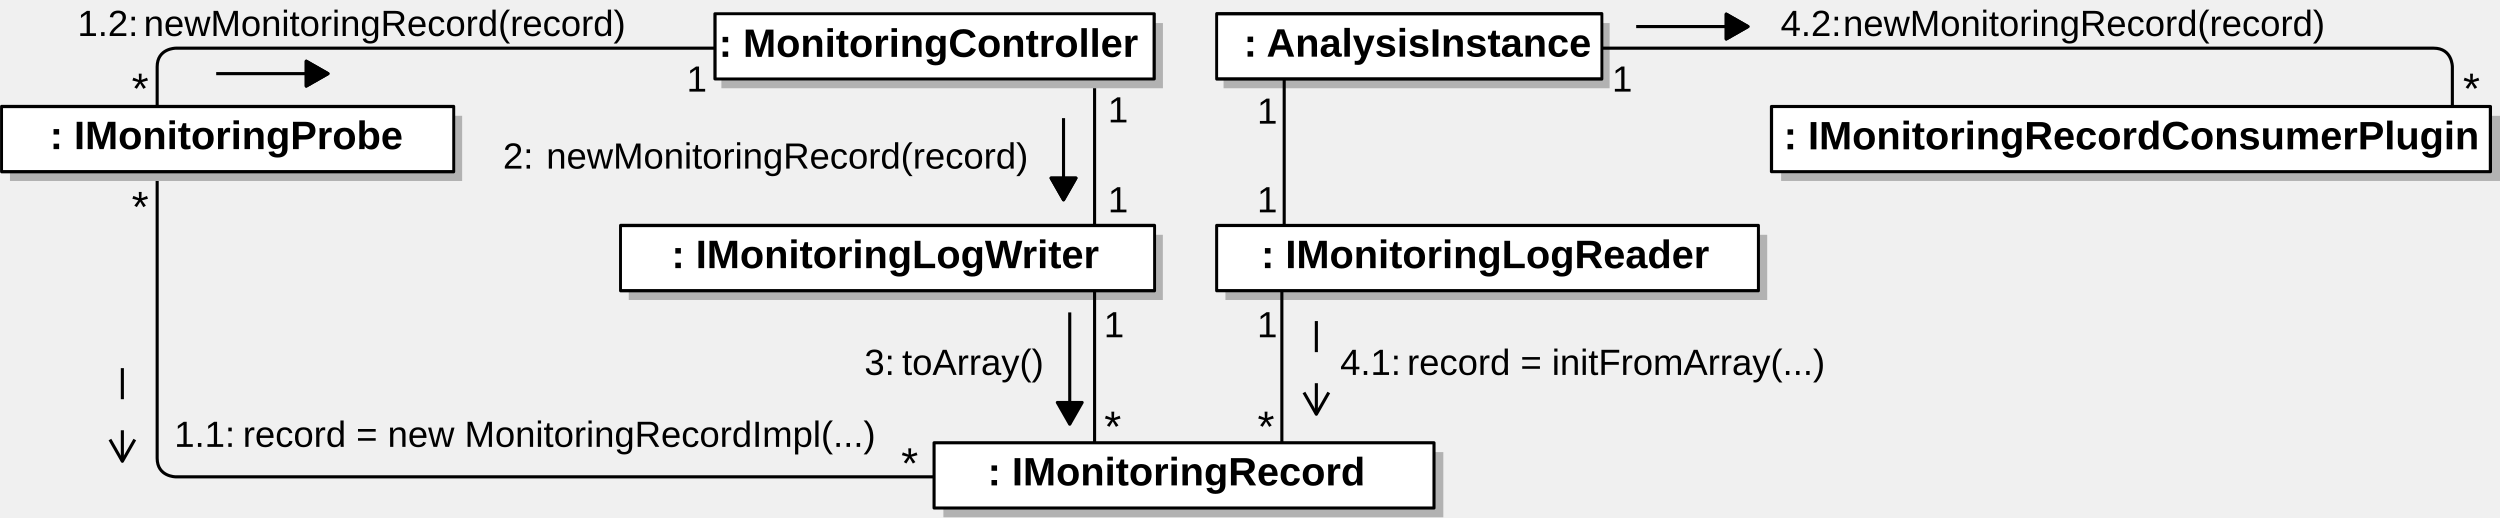
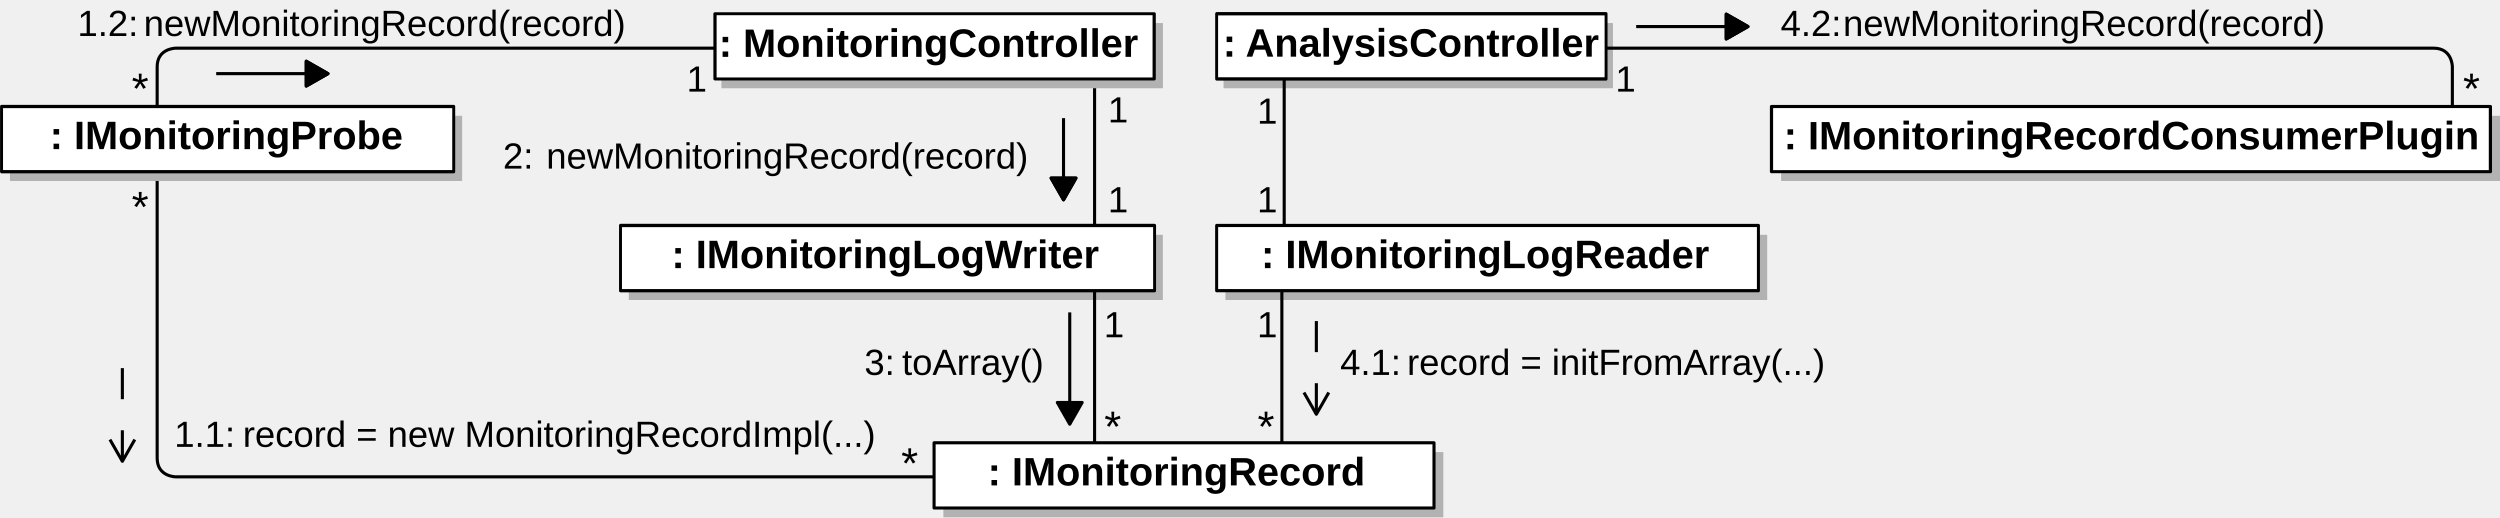
<svg xmlns="http://www.w3.org/2000/svg" xmlns:xlink="http://www.w3.org/1999/xlink" width="754.794" height="156.184" id="svg2918" version="1.0">
  <defs id="defs2920">
    <linearGradient spreadMethod="pad" id="linearGradient8" y2="161" y1="140" x2="593" gradientUnits="userSpaceOnUse" x1="462">
      <stop id="stop44" offset="0%" stop-color="rgb(194,227,211)" stop-opacity="1" />
      <stop id="stop46" offset="100%" stop-color="white" stop-opacity="1" />
    </linearGradient>
    <linearGradient spreadMethod="pad" id="linearGradient7" y2="161" y1="140" x2="751" gradientUnits="userSpaceOnUse" x1="609">
      <stop id="stop39" offset="0%" stop-color="rgb(194,227,211)" stop-opacity="1" />
      <stop id="stop41" offset="100%" stop-color="white" stop-opacity="1" />
    </linearGradient>
    <linearGradient spreadMethod="pad" id="linearGradient6" y2="287" y1="266" x2="678" gradientUnits="userSpaceOnUse" x1="518">
      <stop id="stop34" offset="0%" stop-color="rgb(194,227,211)" stop-opacity="1" />
      <stop id="stop36" offset="100%" stop-color="white" stop-opacity="1" />
    </linearGradient>
    <linearGradient spreadMethod="pad" id="linearGradient5" y2="161" y1="140" x2="378" gradientUnits="userSpaceOnUse" x1="217">
      <stop id="stop29" offset="0%" stop-color="rgb(194,227,211)" stop-opacity="1" />
      <stop id="stop31" offset="100%" stop-color="white" stop-opacity="1" />
    </linearGradient>
    <linearGradient spreadMethod="pad" id="linearGradient4" y2="322" y1="301" x2="679" gradientUnits="userSpaceOnUse" x1="518">
      <stop id="stop24" offset="0%" stop-color="rgb(194,227,211)" stop-opacity="1" />
      <stop id="stop26" offset="100%" stop-color="white" stop-opacity="1" />
    </linearGradient>
    <linearGradient spreadMethod="pad" id="linearGradient3" y2="217" y1="196" x2="794" gradientUnits="userSpaceOnUse" x1="609">
      <stop id="stop19" offset="0%" stop-color="rgb(194,227,211)" stop-opacity="1" />
      <stop id="stop21" offset="100%" stop-color="white" stop-opacity="1" />
    </linearGradient>
    <linearGradient spreadMethod="pad" id="linearGradient2" y2="217" y1="196" x2="593" gradientUnits="userSpaceOnUse" x1="399">
      <stop id="stop14" offset="0%" stop-color="rgb(194,227,211)" stop-opacity="1" />
      <stop id="stop16" offset="100%" stop-color="white" stop-opacity="1" />
    </linearGradient>
    <linearGradient spreadMethod="pad" id="linearGradient1" y2="189" y1="168" x2="1064" gradientUnits="userSpaceOnUse" x1="840">
      <stop id="stop9" offset="0%" stop-color="rgb(194,227,211)" stop-opacity="1" />
      <stop id="stop11" offset="100%" stop-color="white" stop-opacity="1" />
    </linearGradient>
    <clipPath id="clipPath1" clipPathUnits="userSpaceOnUse">
      <path id="path49" d="M 0,-5 L 1183,-5 L 1183,477 L 0,477 L 0,-5 z" />
    </clipPath>
    <linearGradient xlink:href="#linearGradient8" id="linearGradient2506" gradientUnits="userSpaceOnUse" spreadMethod="pad" x1="462" y1="140" x2="593" y2="161" />
    <clipPath id="clipPath1-6" clipPathUnits="userSpaceOnUse">
      <path id="path49-5" d="m 0,-5 1183,0 0,482 L 0,477 0,-5 z" />
    </clipPath>
    <clipPath id="clipPath2961" clipPathUnits="userSpaceOnUse">
      <path id="path2963" d="m 0,-5 1183,0 0,482 L 0,477 0,-5 z" />
    </clipPath>
    <clipPath id="clipPath2965" clipPathUnits="userSpaceOnUse">
      <path id="path2967" d="m 0,-5 1183,0 0,482 L 0,477 0,-5 z" />
    </clipPath>
  </defs>
  <g id="layer1" transform="translate(-384.8281,-122.7781)">
-     <rect x="612" y="143" clip-path="url(#clipPath1)" width="142" height="21" id="rect153" style="font-size:11px;font-weight:bold;fill:#b2b2b2;stroke:none" transform="matrix(0.8208797,0,0,0.9375,251.8595,-4.324357)" />
+     <rect x="612" y="143" clip-path="url(#clipPath1)" width="142" height="21" id="rect153" style="font-size:11px;font-weight:bold;fill:#b2b2b2;stroke:none" transform="matrix(0.8279934,0,0,0.9375,247.5059,-4.324357)" />
    <path transform="matrix(0.9375,0,0,-0.9375,208.4906,345.0207)" d="M 977.864,180.294 L 977.864,215.542 C 977.864,215.542 977.864,221.542 971.864,221.542 M 971.864,221.542 L 681.542,221.542" clip-path="url(#clipPath1)" id="path2611" style="font-size:11px;font-weight:bold;fill:none;stroke:#000000;stroke-linecap:butt;stroke-linejoin:round;stroke-opacity:1" />
    <path transform="matrix(0.9375,0,0,0.9375,163.2165,-4.324357)" d="M 546.19,289.14 L 293,289.14 C 293,289.14 287,289.14 287,283.14 M 287,283.14 L 287,181.571" clip-path="url(#clipPath1)" id="path179" style="font-size:11px;font-weight:bold;fill:none;stroke:#000000;stroke-linecap:butt;stroke-linejoin:round;stroke-opacity:1" />
    <path transform="matrix(0.9375,0,0,-0.9375,163.2165,408.3935)" d="M 518,289.14 L 293,289.14 C 293,289.14 287,289.14 287,283.14 M 287,283.14 L 287,262.333" clip-path="url(#clipPath1)" id="path2573" style="font-size:11px;font-weight:bold;fill:none;stroke:#000000;stroke-linecap:butt;stroke-linejoin:round;stroke-opacity:1" />
    <text transform="matrix(0.9375,0,0,0.9375,181.2165,-4.324357)" x="268" space="preserve" y="18.138" clip-path="url(#clipPath1)" id="text71" style="font-size:11px;stroke:none" />
    <rect x="402" y="199" clip-path="url(#clipPath1)" width="194" height="21" id="rect93" style="font-size:11px;font-weight:bold;fill:#b2b2b2;stroke:none" transform="matrix(0.831175,0,0,0.9375,240.533,7.104214)" />
    <path transform="matrix(0.9375,0,0,0.9375,177.1759,-4.324357)" d="M 574,209.333 L 574,161" clip-path="url(#clipPath1)" id="path273" style="font-size:11px;font-weight:bold;fill:none;stroke:#000000;stroke-linecap:butt;stroke-linejoin:round;stroke-opacity:1" />
    <g transform="matrix(0.831175,0,0,0.9375,240.533,7.104214)" style="font-size:11px;font-weight:bold;fill:#ffffff;fill-opacity:1;stroke:#000000;stroke-width:1.062;stroke-linecap:butt;stroke-linejoin:round;stroke-opacity:1" id="g97" font-weight="bold" text-rendering="geometricPrecision" font-size="11">
      <rect style="fill:#ffffff;fill-opacity:1;stroke:#000000;stroke-width:1.062;stroke-opacity:1" id="rect99" clip-path="url(#clipPath1)" y="196" height="21" width="194" x="399" />
    </g>
    <text x="422.5" space="preserve" y="209.138" clip-path="url(#clipPath1)" id="text103" style="font-size:12.8px;font-style:normal;font-variant:normal;font-weight:bold;font-stretch:normal;text-align:start;line-height:125%;writing-mode:lr-tb;text-anchor:start;stroke:none;font-family:Arial;-inkscape-font-specification:Arial Bold" transform="matrix(0.9375,0,0,0.9375,191.4638,7.663415)">: IMonitoringLogWriter</text>
    <rect x="612" y="199" clip-path="url(#clipPath1)" width="185" height="21" id="rect105" style="font-size:11px;font-weight:bold;fill:#b2b2b2;stroke:none" transform="matrix(0.8841667,0,0,0.9375,213.6965,7.104214)" />
    <path transform="matrix(0.9375,0,0,0.9375,158.4881,-4.324357)" d="M 655,208.952 L 655,161" clip-path="url(#clipPath1)" id="path289" style="font-size:11px;font-weight:bold;fill:none;stroke:#000000;stroke-linecap:butt;stroke-linejoin:round;stroke-opacity:1" />
    <g transform="matrix(0.8841667,0,0,0.9375,213.6965,7.104214)" style="font-size:11px;font-weight:bold;fill:#ffffff;fill-opacity:1;stroke:#000000;stroke-width:1.03;stroke-linecap:butt;stroke-linejoin:round;stroke-opacity:1" id="g109" font-weight="bold" text-rendering="geometricPrecision" font-size="11">
      <rect style="fill:#ffffff;fill-opacity:1;stroke:#000000;stroke-width:1.03;stroke-opacity:1" id="rect111" clip-path="url(#clipPath1)" y="196" height="21" width="185" x="609" />
    </g>
    <text x="625.5" space="preserve" y="209.138" clip-path="url(#clipPath1)" id="text115" style="font-size:12.8px;font-style:normal;font-variant:normal;font-weight:bold;font-stretch:normal;text-align:start;line-height:125%;writing-mode:lr-tb;text-anchor:start;stroke:none;font-family:Arial;-inkscape-font-specification:Arial Bold" transform="matrix(0.9375,0,0,0.9375,179.166,7.663415)">: IMonitoringLogReader</text>
    <rect x="521" y="304" clip-path="url(#clipPath1)" width="161" height="21" id="rect117" style="font-size:11px;font-weight:bold;fill:#b2b2b2;stroke:none" transform="matrix(0.9375,0,0,0.9375,181.2165,-25.72574)" />
    <g transform="matrix(0.9375,0,0,0.9375,181.2165,-25.72574)" style="font-size:11px;font-weight:bold;fill:#ffffff;fill-opacity:1;stroke:#000000;stroke-linecap:butt;stroke-linejoin:round;stroke-opacity:1" id="g121" font-weight="bold" text-rendering="geometricPrecision" font-size="11">
      <rect style="fill:#ffffff;fill-opacity:1;stroke:#000000;stroke-opacity:1" id="rect123" clip-path="url(#clipPath1)" y="301" height="21" width="161" x="518" />
    </g>
    <text x="533" space="preserve" y="314.138" clip-path="url(#clipPath1)" id="text127" style="font-size:12.8px;font-style:normal;font-variant:normal;font-weight:bold;font-stretch:normal;text-align:start;line-height:125%;writing-mode:lr-tb;text-anchor:start;stroke:none;font-family:Arial;-inkscape-font-specification:Arial Bold" transform="matrix(0.9375,0,0,0.9375,183.328,-25.16656)">: IMonitoringRecord</text>
-     <g transform="matrix(0.8191012,0,0,0.9375,253.3214,-4.324357)" style="font-size:11px;font-weight:bold;fill:#ffffff;fill-opacity:1;stroke:#000000;stroke-width:1.07;stroke-linecap:butt;stroke-linejoin:round;stroke-opacity:1" id="g157" font-weight="bold" text-rendering="geometricPrecision" font-size="11">
-       <rect style="fill:#ffffff;fill-opacity:1;stroke:#000000;stroke-width:1.07;stroke-opacity:1" id="rect159" clip-path="url(#clipPath1)" y="140" height="21" width="142" x="609" />
+     <g transform="matrix(0.8279934,0,0,0.9375,247.906,-4.324357)" style="font-size:11px;font-weight:bold;fill:#ffffff;fill-opacity:1;stroke:#000000;stroke-width:1.064;stroke-linecap:butt;stroke-linejoin:round;stroke-opacity:1" id="g157" font-weight="bold" text-rendering="geometricPrecision" font-size="11">
+       <rect style="fill:#ffffff;fill-opacity:1;stroke:#000000;stroke-width:1.064;stroke-opacity:1" id="rect159" clip-path="url(#clipPath1)" y="140" height="21" width="142" x="609" />
    </g>
-     <text x="639" space="preserve" y="153.138" clip-path="url(#clipPath1)" id="text163" style="font-size:12.8px;font-style:normal;font-variant:normal;font-weight:bold;font-stretch:normal;text-align:start;line-height:125%;writing-mode:lr-tb;text-anchor:start;stroke:none;font-family:Arial;-inkscape-font-specification:Arial Bold" transform="matrix(0.9375,0,0,0.9375,161.2683,-3.686055)">: AnalysisInstance</text>
+     <text x="639" space="preserve" y="153.138" clip-path="url(#clipPath1)" id="text163" style="font-size:12.8px;font-style:normal;font-variant:normal;font-weight:bold;font-stretch:normal;text-align:start;line-height:125%;writing-mode:lr-tb;text-anchor:start;stroke:none;font-family:Arial;-inkscape-font-specification:Arial Bold" transform="matrix(0.9375,0,0,0.9375,154.9548,-3.686055)">: AnalysisController</text>
    <rect x="465" y="143" clip-path="url(#clipPath1)" width="131" height="21" id="rect165" style="font-size:11px;font-weight:bold;fill:#b2b2b2;stroke:none" transform="matrix(1.017634,0,0,0.9375,129.4284,-4.324357)" />
    <g transform="matrix(1.012182,0,0,0.9375,133.0707,-4.324357)" style="font-size:11px;font-weight:bold;fill:#ffffff;fill-opacity:1;stroke:#000000;stroke-width:0.962;stroke-linecap:butt;stroke-linejoin:round;stroke-opacity:1" id="g169" font-weight="bold" text-rendering="geometricPrecision" font-size="11">
      <rect style="fill:#ffffff;fill-opacity:1;stroke:#000000;stroke-width:0.962;stroke-opacity:1" id="rect171" clip-path="url(#clipPath1)" y="140" height="21" width="131" x="462" />
    </g>
    <g transform="matrix(0.9375,0,0,0.9375,155.5881,-3.612812)" style="font-size:12.8px;font-style:normal;font-variant:normal;font-weight:bold;font-stretch:normal;text-align:start;line-height:125%;writing-mode:lr-tb;text-anchor:start;font-family:Arial;-inkscape-font-specification:Arial Bold" id="g173" text-rendering="geometricPrecision" font-size="11" font-weight="bold">
      <text style="font-size:12.8px;font-style:normal;font-variant:normal;font-weight:bold;font-stretch:normal;text-align:start;line-height:125%;writing-mode:lr-tb;text-anchor:start;stroke:none;font-family:Arial;-inkscape-font-specification:Arial Bold" id="text175" clip-path="url(#clipPath1)" y="153.138" space="preserve" x="476">: MonitoringController</text>
    </g>
    <g id="g2914" transform="matrix(0,0.9375,0.9375,0,135.8329,-125.1355)" style="stroke:#000000;stroke-opacity:1">
      <line style="font-size:11px;font-weight:bold;fill:none;stroke:#000000;stroke-linecap:butt;stroke-linejoin:miter;stroke-opacity:1;stroke-dasharray:10" id="line185" y2="305" y1="305" x2="377" x1="413" clip-path="url(#clipPath1)" />
      <path style="font-size:11px;font-weight:bold;fill:none;stroke:#000000;stroke-linecap:butt;stroke-linejoin:round;stroke-opacity:1" id="path187" clip-path="url(#clipPath1)" d="m 406,301 7,4 -7,4" />
    </g>
    <text x="336" y="329.138" clip-path="url(#clipPath1)" font-weight="normal" space="preserve" id="text189" style="font-size:11.733px;font-style:normal;font-variant:normal;font-weight:normal;font-stretch:normal;text-align:start;line-height:125%;writing-mode:lr-tb;text-anchor:start;fill:#000000;stroke:none;font-family:Arial;-inkscape-font-specification:Arial" transform="matrix(0.9375,0,0,0.9375,143.1376,-50.8685)">record = new MonitoringRecordImpl(...)</text>
    <text transform="matrix(0.9375,0,0,0.9375,134.6442,-50.8685)" x="323" y="329.138" clip-path="url(#clipPath1)" font-weight="normal" space="preserve" id="text191" style="font-size:11.733px;font-style:normal;font-variant:normal;font-weight:normal;font-stretch:normal;text-align:start;line-height:125%;writing-mode:lr-tb;text-anchor:start;fill:#000000;stroke:none;font-family:Arial;-inkscape-font-specification:Arial">1.1:</text>
-     <text transform="matrix(0.9375,0,0,0.9375,162.7974,9.675643)" x="756" y="150.138" clip-path="url(#clipPath1)" font-weight="normal" space="preserve" id="text195" style="font-size:11.733px;font-style:normal;font-variant:normal;font-weight:normal;font-stretch:normal;text-align:start;line-height:125%;writing-mode:lr-tb;text-anchor:start;fill:#000000;stroke:none;font-family:Arial;-inkscape-font-specification:Arial">1</text>
+     <text transform="matrix(0.9375,0,0,0.9375,163.8075,9.675643)" x="756" y="150.138" clip-path="url(#clipPath1)" font-weight="normal" space="preserve" id="text195" style="font-size:11.733px;font-style:normal;font-variant:normal;font-weight:normal;font-stretch:normal;text-align:start;line-height:125%;writing-mode:lr-tb;text-anchor:start;fill:#000000;stroke:none;font-family:Arial;-inkscape-font-specification:Arial">1</text>
    <text x="827" y="230.138" clip-path="url(#clipPath1)" font-weight="normal" space="preserve" id="text211" style="font-size:11.733px;font-style:normal;font-variant:normal;font-weight:normal;font-stretch:normal;text-align:start;line-height:125%;writing-mode:lr-tb;text-anchor:start;fill:#000000;stroke:none;font-family:Arial;-inkscape-font-specification:Arial" transform="matrix(0.9375,0,0,0.9375,165.9631,-82.11154)">newMonitoringRecord(record)</text>
    <text transform="matrix(0.9375,0,0,0.9375,159.2977,-82.11154)" x="814" y="230.138" clip-path="url(#clipPath1)" font-weight="normal" space="preserve" id="text213" style="font-size:11.733px;font-style:normal;font-variant:normal;font-weight:normal;font-stretch:normal;text-align:start;line-height:125%;writing-mode:lr-tb;text-anchor:start;fill:#000000;stroke:none;font-family:Arial;-inkscape-font-specification:Arial">4.2:</text>
    <g id="g2910" transform="matrix(0,-0.9375,0.9375,0,493.509,913.4706)" style="stroke:#000000;stroke-opacity:1">
      <line style="font-size:11px;font-weight:bold;fill:none;stroke:#000000;stroke-linecap:butt;stroke-linejoin:miter;stroke-dasharray:10;stroke-opacity:1" id="line217" y2="308" y1="308" x2="746" x1="710" clip-path="url(#clipPath1)" />
      <path style="font-size:11px;font-weight:bold;fill:none;stroke:#000000;stroke-linecap:butt;stroke-linejoin:round;stroke-opacity:1" id="path219" clip-path="url(#clipPath1)" d="M 717,312 L 710,308 L 717,304" />
    </g>
    <text x="699" y="332.138" clip-path="url(#clipPath1)" font-weight="normal" space="preserve" id="text221" style="font-size:11.733px;font-style:normal;font-variant:normal;font-weight:normal;font-stretch:normal;text-align:start;line-height:125%;writing-mode:lr-tb;text-anchor:start;fill:#000000;stroke:none;font-family:Arial;-inkscape-font-specification:Arial" transform="matrix(0.9375,0,0,0.9375,154.3297,-75.40691)">record = initFromArray(...)</text>
    <text x="686" y="332.138" clip-path="url(#clipPath1)" font-weight="normal" space="preserve" id="text223" style="font-size:11.733px;font-style:normal;font-variant:normal;font-weight:normal;font-stretch:normal;text-align:start;line-height:125%;writing-mode:lr-tb;text-anchor:start;fill:#000000;stroke:none;font-family:Arial;-inkscape-font-specification:Arial" transform="matrix(0.9375,0,0,0.9375,146.322,-75.40691)">4.1:</text>
    <text transform="matrix(0.9375,0,0,0.9375,172.144,9.675643)" x="448" y="150.138" clip-path="url(#clipPath1)" font-weight="normal" space="preserve" id="text227" style="font-size:11.733px;font-style:normal;font-variant:normal;font-weight:normal;font-stretch:normal;text-align:start;line-height:125%;writing-mode:lr-tb;text-anchor:start;fill:#000000;stroke:none;font-family:Arial;-inkscape-font-specification:Arial">1</text>
    <g id="g3336" transform="translate(-105.8658,15.14937)">
      <g id="g2509" transform="translate(-4,2)">
        <line transform="matrix(0.9375,0,0,0.9375,181.2165,-4.324357)" y2="141" x1="440" clip-path="url(#clipPath1)" x2="404" y1="141" id="line231" style="font-size:11px;font-weight:bold;fill:none;stroke:#000000;stroke-linecap:butt;stroke-linejoin:round;stroke-opacity:1" />
        <polygon transform="matrix(0.9375,0,0,0.9375,181.2165,-4.324357)" points="433,137 440,141 433,145 433,137 " clip-path="url(#clipPath1)" id="polygon233" style="font-size:11px;font-weight:bold;fill:#424242;stroke:#000000;stroke-linecap:butt;stroke-linejoin:round;stroke-opacity:1" />
        <polygon transform="matrix(0.9375,0,0,0.9375,181.2165,-4.324357)" points="433,137 440,141 433,145 433,137 " clip-path="url(#clipPath1)" id="polygon235" style="font-size:11px;font-weight:bold;fill:#000000;fill-opacity:1;stroke:#000000;stroke-linecap:butt;stroke-linejoin:round;stroke-opacity:1" />
      </g>
    </g>
    <text transform="matrix(0.9375,0,0,0.9375,92.58907,11.63846)" x="358" y="130.138" clip-path="url(#clipPath1)" font-weight="normal" space="preserve" id="text237" style="font-size:11.733px;font-style:normal;font-variant:normal;font-weight:normal;font-stretch:normal;text-align:start;line-height:125%;writing-mode:lr-tb;text-anchor:start;fill:#000000;stroke:none;font-family:Arial;-inkscape-font-specification:Arial">newMonitoringRecord(record)</text>
    <text transform="matrix(0.9375,0,0,0.9375,84.78751,11.63846)" x="345" y="130.138" clip-path="url(#clipPath1)" font-weight="normal" space="preserve" id="text239" style="font-size:11.733px;font-style:normal;font-variant:normal;font-weight:normal;font-stretch:normal;text-align:start;line-height:125%;writing-mode:lr-tb;text-anchor:start;fill:#000000;stroke:none;font-family:Arial;-inkscape-font-specification:Arial">1.2:</text>
    <path transform="matrix(0.9375,0,0,0.9375,177.1759,7.104214)" d="M 574,266 L 574,217" clip-path="url(#clipPath1)" id="path241" style="font-size:11px;font-weight:bold;fill:none;stroke:#000000;stroke-linecap:butt;stroke-linejoin:round;stroke-opacity:1" />
    <text transform="matrix(0.9375,0,0,0.9375,177.1759,5.104214)" x="577" y="234.138" clip-path="url(#clipPath1)" font-weight="normal" space="preserve" id="text245" style="font-size:11.733px;font-style:normal;font-variant:normal;font-weight:normal;font-stretch:normal;text-align:start;line-height:125%;writing-mode:lr-tb;text-anchor:start;fill:#000000;stroke:none;stroke-linecap:butt;stroke-linejoin:round;font-family:Arial;-inkscape-font-specification:Arial">1</text>
    <line transform="matrix(0.9375,0,0,0.9375,177.1759,7.104214)" y2="224" x1="566" clip-path="url(#clipPath1)" x2="566" y1="260" id="line247" style="font-size:11px;font-weight:bold;fill:none;stroke:#000000;stroke-linecap:butt;stroke-linejoin:round;stroke-opacity:1" />
    <polygon transform="matrix(0.9375,0,0,0.9375,177.1759,7.104214)" points="570,253 566,260 562,253 570,253 " clip-path="url(#clipPath1)" id="polygon249" style="font-size:11px;font-weight:bold;fill:#424242;stroke:none;stroke-linecap:butt;stroke-linejoin:round" />
    <polygon transform="matrix(0.9375,0,0,0.9375,177.1759,7.104214)" points="570,253 566,260 562,253 570,253 " clip-path="url(#clipPath1)" id="polygon251" style="font-size:11px;font-weight:bold;fill:#000000;fill-opacity:1;stroke:#000000;stroke-linecap:butt;stroke-linejoin:round;stroke-opacity:1" />
    <text transform="matrix(0.9375,0,0,0.9375,273.7349,9.9056)" x="409" y="241.138" clip-path="url(#clipPath1)" font-weight="normal" space="preserve" id="text253" style="font-size:11.733px;font-style:normal;font-variant:normal;font-weight:normal;font-stretch:normal;text-align:start;line-height:125%;writing-mode:lr-tb;text-anchor:start;fill:#000000;stroke:none;font-family:Arial;-inkscape-font-specification:Arial">toArray()</text>
    <text transform="matrix(0.9375,0,0,0.9375,291.4295,9.9056)" x="378" y="241.138" clip-path="url(#clipPath1)" font-weight="normal" space="preserve" id="text255" style="font-size:11.733px;font-style:normal;font-variant:normal;font-weight:normal;font-stretch:normal;text-align:start;line-height:125%;writing-mode:lr-tb;text-anchor:start;fill:#000000;stroke:none;font-family:Arial;-inkscape-font-specification:Arial">3:</text>
    <path transform="matrix(0.9375,0,0,0.9375,187.7825,7.104214)" d="M 623,217 L 623,266" clip-path="url(#clipPath1)" id="path257" style="font-size:11px;font-weight:bold;fill:none;stroke:#000000;stroke-linecap:butt;stroke-linejoin:round;stroke-opacity:1" />
    <text transform="matrix(0.9375,0,0,0.9375,174.6505,6.747071)" x="581" y="192.138" clip-path="url(#clipPath1)" font-weight="normal" space="preserve" id="text275" style="font-size:11.733px;font-style:normal;font-variant:normal;font-weight:normal;font-stretch:normal;text-align:start;line-height:125%;writing-mode:lr-tb;text-anchor:start;fill:#000000;stroke:none;stroke-linecap:butt;stroke-linejoin:round;font-family:Arial;-inkscape-font-specification:Arial">1</text>
    <text transform="matrix(0.9375,0,0,0.9375,174.6505,-6.324357)" x="581" y="177.138" clip-path="url(#clipPath1)" font-weight="normal" space="preserve" id="text277" style="font-size:11.733px;font-style:normal;font-variant:normal;font-weight:normal;font-stretch:normal;text-align:start;line-height:125%;writing-mode:lr-tb;text-anchor:start;fill:#000000;stroke:none;stroke-linecap:butt;stroke-linejoin:round;font-family:Arial;-inkscape-font-specification:Arial">1</text>
    <line transform="matrix(0.6883745,0,0,0.6883745,317.6827,49.68638)" y2="158" x1="564" clip-path="url(#clipPath1)" x2="564" y1="194" id="line279" style="font-size:11px;font-weight:bold;fill:none;stroke:#000000;stroke-width:1.362;stroke-linecap:butt;stroke-linejoin:round;stroke-opacity:1" />
    <polygon transform="matrix(0.9375,0,0,0.9375,177.1759,1.231482)" points="568,187 564,194 560,187 568,187 " clip-path="url(#clipPath1)" id="polygon281" style="font-size:11px;font-weight:bold;fill:#424242;stroke:#000000;stroke-linecap:butt;stroke-linejoin:round;stroke-opacity:1" />
    <polygon transform="matrix(0.9375,0,0,0.9375,177.1759,1.231482)" points="568,187 564,194 560,187 568,187 " clip-path="url(#clipPath1)" id="polygon283" style="font-size:11px;font-weight:bold;fill:#000000;fill-opacity:1;stroke:#000000;stroke-linecap:butt;stroke-linejoin:round;stroke-opacity:1" />
    <g id="g3282" transform="translate(-7.071068,-4.978579)">
      <text style="font-size:11.733px;font-style:normal;font-variant:normal;font-weight:normal;font-stretch:normal;text-align:start;line-height:125%;writing-mode:lr-tb;text-anchor:start;fill:#000000;stroke:none;font-family:Arial;-inkscape-font-specification:Arial" id="text285" space="preserve" font-weight="normal" clip-path="url(#clipPath1)" y="185.138" x="393" transform="matrix(0.9375,0,0,0.9375,188.394,5.098777)">newMonitoringRecord(record)</text>
      <text transform="matrix(0.9375,0,0,0.9375,195.9431,5.098777)" style="font-size:11.733px;font-style:normal;font-variant:normal;font-weight:normal;font-stretch:normal;text-align:start;line-height:125%;writing-mode:lr-tb;text-anchor:start;fill:#000000;stroke:none;stroke-linecap:butt;stroke-linejoin:round;font-family:Arial;-inkscape-font-specification:Arial" id="text287" space="preserve" font-weight="normal" clip-path="url(#clipPath1)" y="185.138" x="371">2:</text>
    </g>
    <text transform="matrix(0.9375,0,0,0.9375,160.631,6.747071)" x="644" y="192.138" clip-path="url(#clipPath1)" font-weight="normal" space="preserve" id="text291" style="font-size:11.733px;font-style:normal;font-variant:normal;font-weight:normal;font-stretch:normal;text-align:start;line-height:125%;writing-mode:lr-tb;text-anchor:start;fill:#000000;stroke:none;stroke-linecap:butt;stroke-linejoin:round;font-family:Arial;-inkscape-font-specification:Arial">1</text>
    <text transform="matrix(0.9375,0,0,0.9375,160.631,-0.3243574)" x="644" y="171.138" clip-path="url(#clipPath1)" font-weight="normal" space="preserve" id="text293" style="font-size:11.733px;font-style:normal;font-variant:normal;font-weight:normal;font-stretch:normal;text-align:start;line-height:125%;writing-mode:lr-tb;text-anchor:start;fill:#000000;stroke:none;stroke-linecap:butt;stroke-linejoin:round;font-family:Arial;-inkscape-font-specification:Arial">1</text>
    <text xml:space="preserve" style="font-size:12px;font-style:normal;font-variant:normal;font-weight:normal;font-stretch:normal;text-align:start;line-height:125%;writing-mode:lr-tb;text-anchor:start;fill:#000000;fill-opacity:1;stroke:none;stroke-width:1px;stroke-linecap:butt;stroke-linejoin:miter;stroke-opacity:1;font-family:Arial;-inkscape-font-specification:Arial" x="155" y="58.403" id="text3278" transform="translate(384.1853,109.8448)">
      <tspan id="tspan3280" x="155" y="58.403" />
    </text>
    <text transform="matrix(0.9375,0,0,0.9375,468.8581,90.02235)" x="266" y="177.138" clip-path="url(#clipPath1)" font-weight="normal" space="preserve" id="text2498" style="font-size:11.733px;font-style:normal;font-variant:normal;font-weight:normal;font-stretch:normal;text-align:start;line-height:125%;writing-mode:lr-tb;text-anchor:start;fill:#000000;stroke:none;stroke-linecap:butt;stroke-linejoin:round;font-family:Arial;-inkscape-font-specification:Arial">
      <tspan style="font-size:14px" id="tspan2514">*</tspan>
    </text>
    <text transform="matrix(0.9375,0,0,0.9375,223.4435,5.104214)" x="577" y="234.138" clip-path="url(#clipPath1)" font-weight="normal" space="preserve" id="text3274" style="font-size:11.733px;font-style:normal;font-variant:normal;font-weight:normal;font-stretch:normal;text-align:start;line-height:125%;writing-mode:lr-tb;text-anchor:start;fill:#000000;stroke:none;stroke-linecap:butt;stroke-linejoin:round;font-family:Arial;-inkscape-font-specification:Arial">1</text>
    <text transform="matrix(0.9375,0,0,0.9375,515.1257,90.02235)" x="266" y="177.138" clip-path="url(#clipPath1)" font-weight="normal" space="preserve" id="text3276" style="font-size:11.733px;font-style:normal;font-variant:normal;font-weight:normal;font-stretch:normal;text-align:start;line-height:125%;writing-mode:lr-tb;text-anchor:start;fill:#000000;stroke:none;stroke-linecap:butt;stroke-linejoin:round;font-family:Arial;-inkscape-font-specification:Arial">
      <tspan style="font-size:14px" id="tspan2516">*</tspan>
    </text>
    <text transform="matrix(0.9375,0,0,0.9375,407.5442,101.093)" x="266" y="177.138" clip-path="url(#clipPath1)" font-weight="normal" space="preserve" id="text2503" style="font-size:11.733px;font-style:normal;font-variant:normal;font-weight:normal;font-stretch:normal;text-align:start;line-height:125%;writing-mode:lr-tb;text-anchor:start;fill:#000000;stroke:none;stroke-linecap:butt;stroke-linejoin:round;font-family:Arial;-inkscape-font-specification:Arial">
      <tspan style="font-size:14px" id="tspan2505">*</tspan>
    </text>
    <text transform="matrix(0.9375,0,0,0.9375,234.0763,4.840865)" x="954" y="159.138" clip-path="url(#clipPath1)" font-weight="normal" space="preserve" id="text197" style="font-size:11.733px;font-style:normal;font-variant:normal;font-weight:normal;font-stretch:normal;text-align:start;line-height:125%;writing-mode:lr-tb;text-anchor:start;fill:#000000;stroke:none;stroke-linecap:butt;stroke-linejoin:round;font-family:Arial;-inkscape-font-specification:Arial">
      <tspan style="font-size:14px" id="tspan2520">*</tspan>
    </text>
    <rect transform="matrix(0.9689684,0,0,0.93685,105.7407,-2.457528)" x="843" y="171" clip-path="url(#clipPath1)" width="224" height="21" id="rect81" style="font-size:11px;fill:#b2b2b2;stroke:none" />
    <g transform="matrix(0.9689684,0,0,0.93685,105.7407,-2.457528)" style="font-size:11px;fill:#ffffff;fill-opacity:1;stroke:#000000;stroke-linecap:butt;stroke-linejoin:round;stroke-opacity:1" id="g85" font-size="11" text-rendering="geometricPrecision">
      <rect style="fill:#ffffff;fill-opacity:1;stroke:#000000;stroke-opacity:1" id="rect87" clip-path="url(#clipPath1)" y="168" height="21" width="224" x="840" />
    </g>
    <text x="857" space="preserve" y="181.138" clip-path="url(#clipPath1)" id="text91" style="font-size:12.8px;font-style:normal;font-variant:normal;font-weight:bold;font-stretch:normal;text-align:start;line-height:125%;writing-mode:lr-tb;text-anchor:start;stroke:none;font-family:Arial;-inkscape-font-specification:Arial Bold" transform="matrix(0.9375,0,0,0.9375,119.9254,-1.941914)">: IMonitoringRecordConsumerPlugin</text>
    <rect x="220" y="143" clip-path="url(#clipPath1)" width="161" height="21" id="rect129" style="font-size:11px;font-weight:bold;fill:#b2b2b2;stroke:none" transform="matrix(0.8479384,0,0,0.9375,201.2942,23.67564)" />
    <g transform="matrix(0.8479384,0,0,0.9375,201.2942,23.67564)" style="font-size:11px;font-weight:bold;fill:#ffffff;fill-opacity:1;stroke:#000000;stroke-width:1.051;stroke-linecap:butt;stroke-linejoin:round;stroke-opacity:1" id="g133" font-weight="bold" text-rendering="geometricPrecision" font-size="11">
      <rect style="fill:#ffffff;fill-opacity:1;stroke:#000000;stroke-width:1.051;stroke-opacity:1" id="rect135" clip-path="url(#clipPath1)" y="140" height="21" width="161" x="217" />
    </g>
    <text x="235" space="preserve" y="153.138" clip-path="url(#clipPath1)" id="text139" style="font-size:12.8px;font-style:normal;font-variant:normal;font-weight:bold;font-stretch:normal;text-align:start;line-height:125%;writing-mode:lr-tb;text-anchor:start;stroke:none;font-family:Arial;-inkscape-font-specification:Arial Bold" transform="matrix(0.9375,0,0,0.9375,179.5247,24.23484)">: IMonitoringProbe</text>
    <text transform="matrix(0.9375,0,0,0.9375,175.2165,23.67564)" x="266" y="177.138" clip-path="url(#clipPath1)" font-weight="normal" space="preserve" id="text183" style="font-size:11.733px;font-style:normal;font-variant:normal;font-weight:normal;font-stretch:normal;text-align:start;line-height:125%;writing-mode:lr-tb;text-anchor:start;fill:#000000;stroke:none;stroke-linecap:butt;stroke-linejoin:round;font-family:Arial;-inkscape-font-specification:Arial">
      <tspan style="font-size:14px" id="tspan2501">*</tspan>
    </text>
    <text transform="matrix(0.9375,0,0,0.9375,63.65402,13.27837)" x="385" y="150.138" clip-path="url(#clipPath1)" font-weight="normal" space="preserve" id="text229" style="font-size:11.733px;font-style:normal;font-variant:normal;font-weight:normal;font-stretch:normal;text-align:start;line-height:125%;writing-mode:lr-tb;text-anchor:start;fill:#000000;stroke:none;stroke-linecap:butt;stroke-linejoin:round;font-family:Arial;-inkscape-font-specification:Arial">
      <tspan style="font-size:14px" id="tspan2507">*</tspan>
    </text>
    <g id="g3336-6" transform="translate(322.8532,0.932912)">
      <g id="g2509-3" transform="translate(-4,2)">
        <line transform="matrix(0.9375,0,0,0.9375,181.2165,-4.324357)" y2="141" x1="440" clip-path="url(#clipPath1-6)" x2="404" y1="141" id="line231-9" style="font-size:11px;font-weight:bold;fill:none;stroke:#000000;stroke-linecap:butt;stroke-linejoin:round;stroke-opacity:1" />
        <polygon transform="matrix(0.9375,0,0,0.9375,181.2165,-4.324357)" points="433,145 433,137 433,137 440,141 " clip-path="url(#clipPath1-6)" id="polygon233-4" style="font-size:11px;font-weight:bold;fill:#424242;stroke:#000000;stroke-linecap:butt;stroke-linejoin:round;stroke-opacity:1" />
        <polygon transform="matrix(0.9375,0,0,0.9375,181.2165,-4.324357)" points="433,145 433,137 433,137 440,141 " clip-path="url(#clipPath1-6)" id="polygon235-8" style="font-size:11px;font-weight:bold;fill:#000000;fill-opacity:1;stroke:#000000;stroke-linecap:butt;stroke-linejoin:round;stroke-opacity:1" />
      </g>
    </g>
  </g>
</svg>
